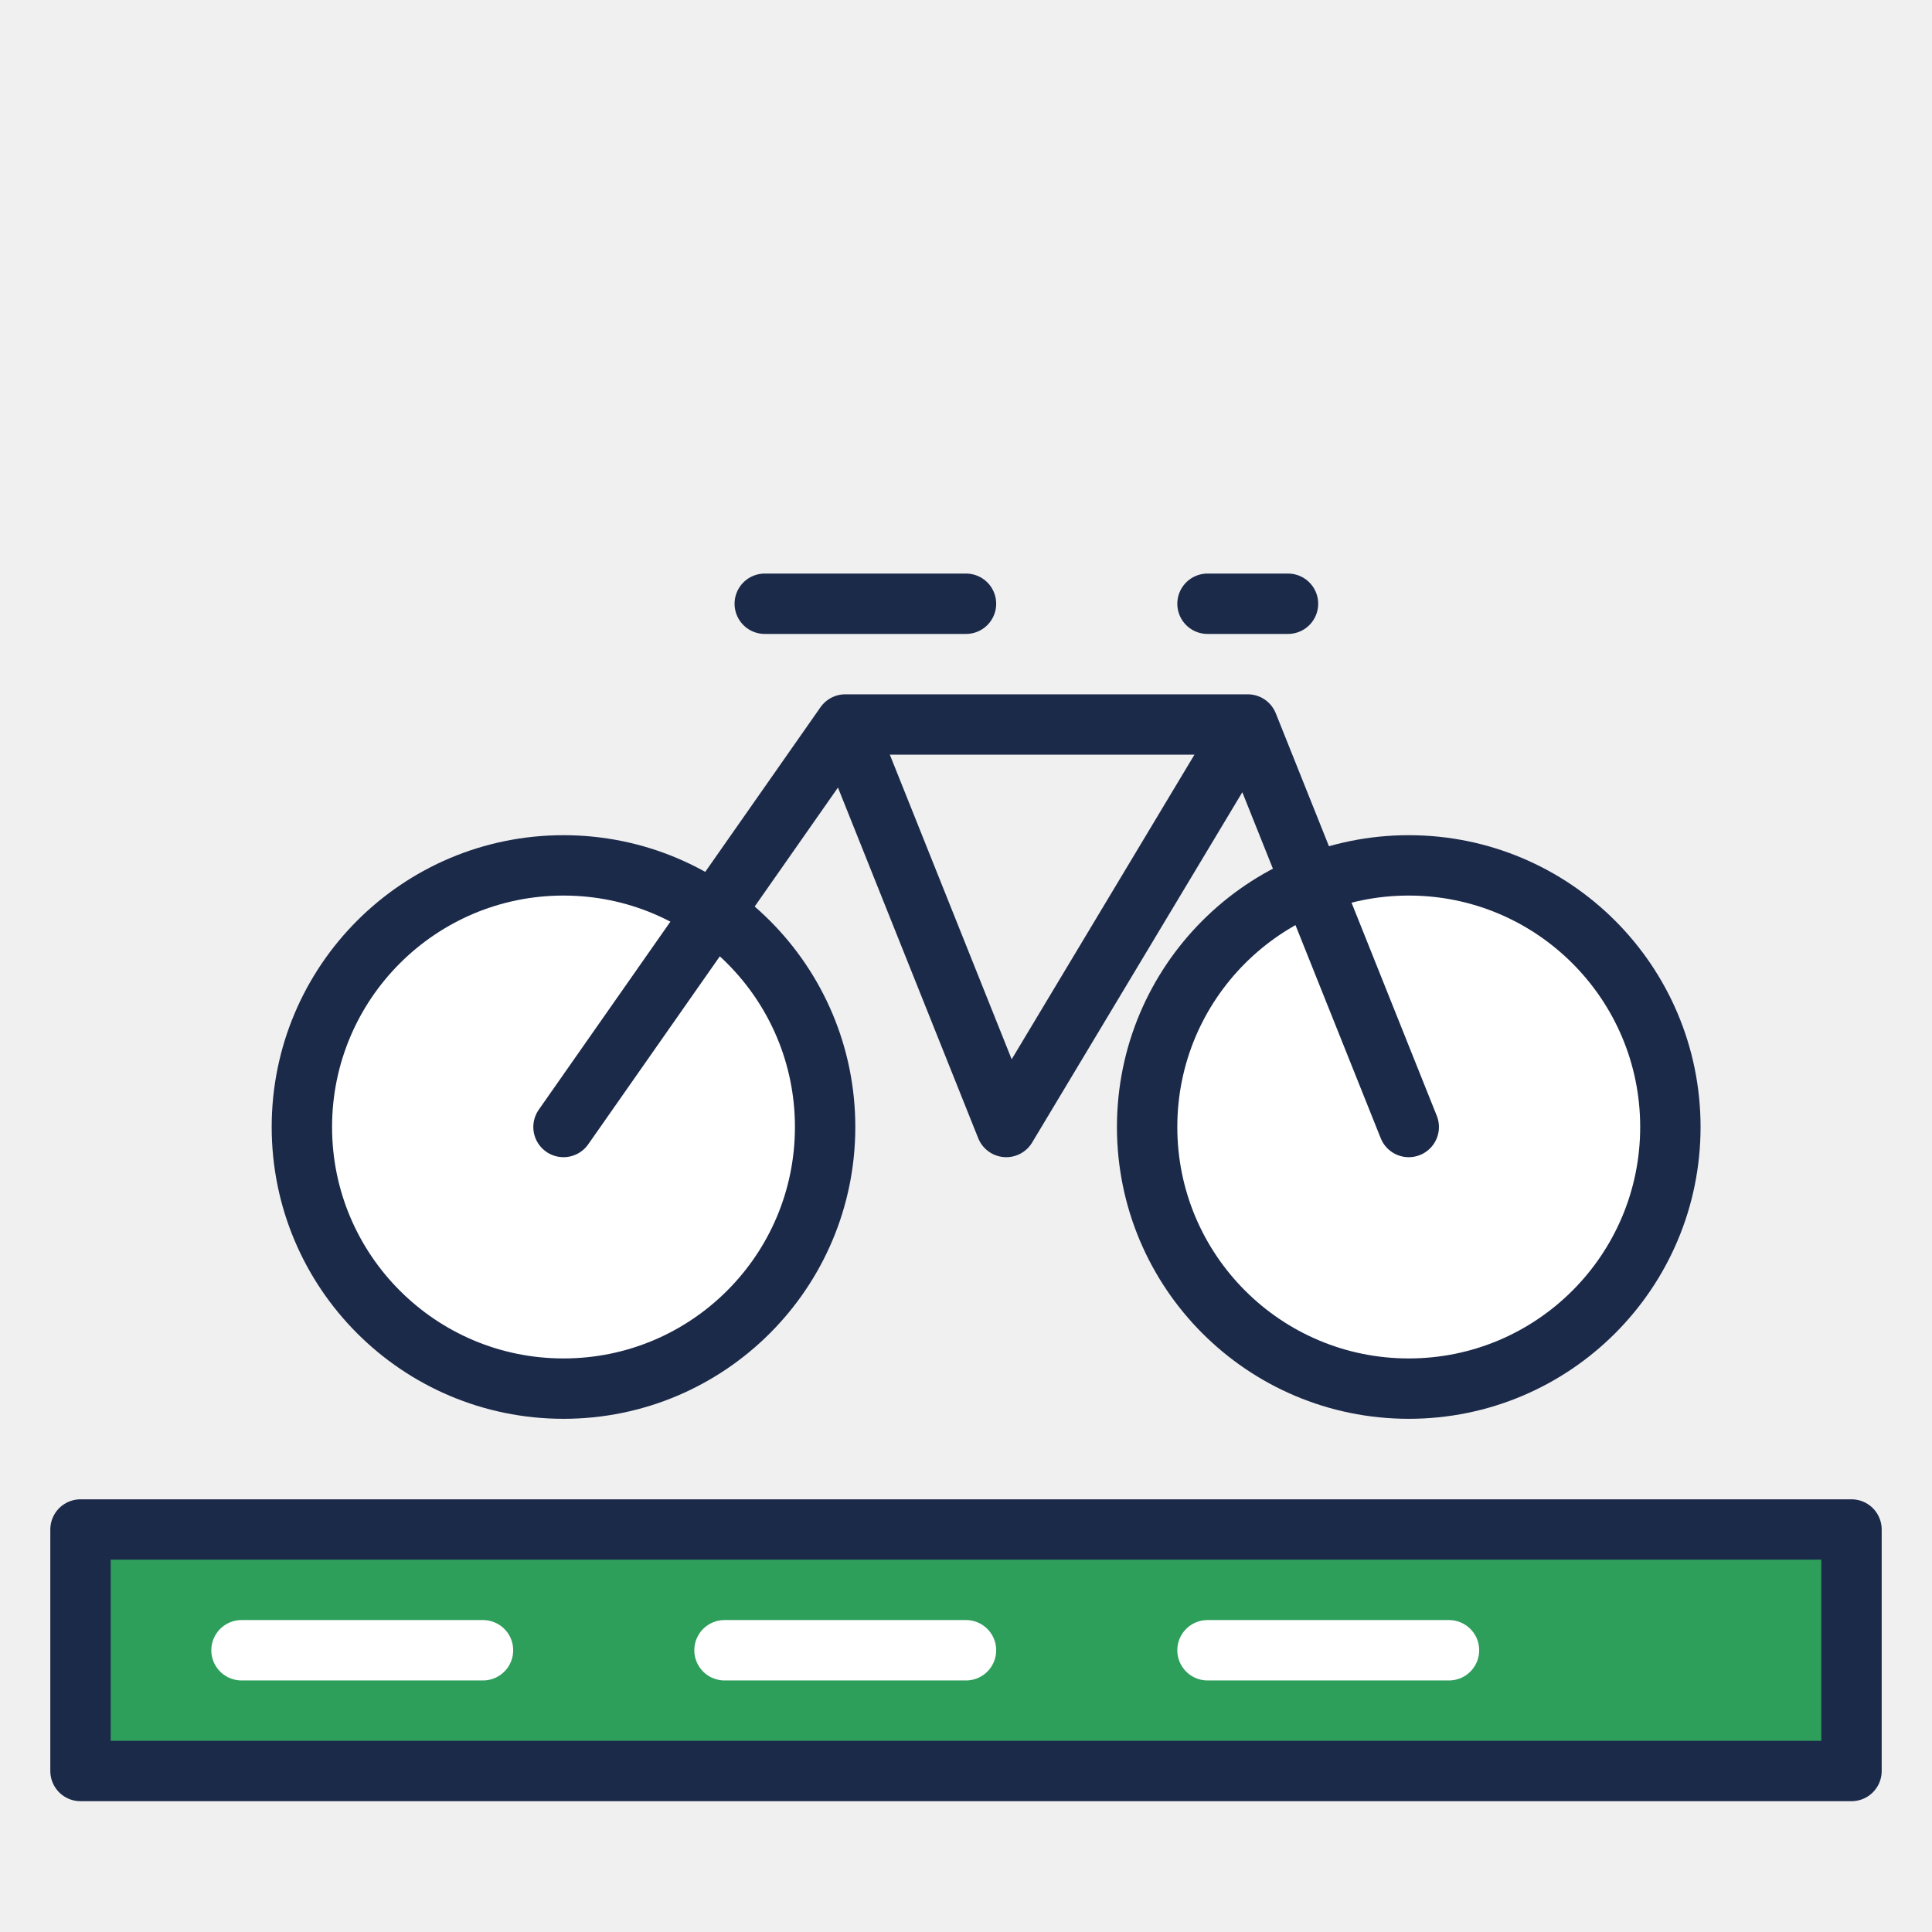
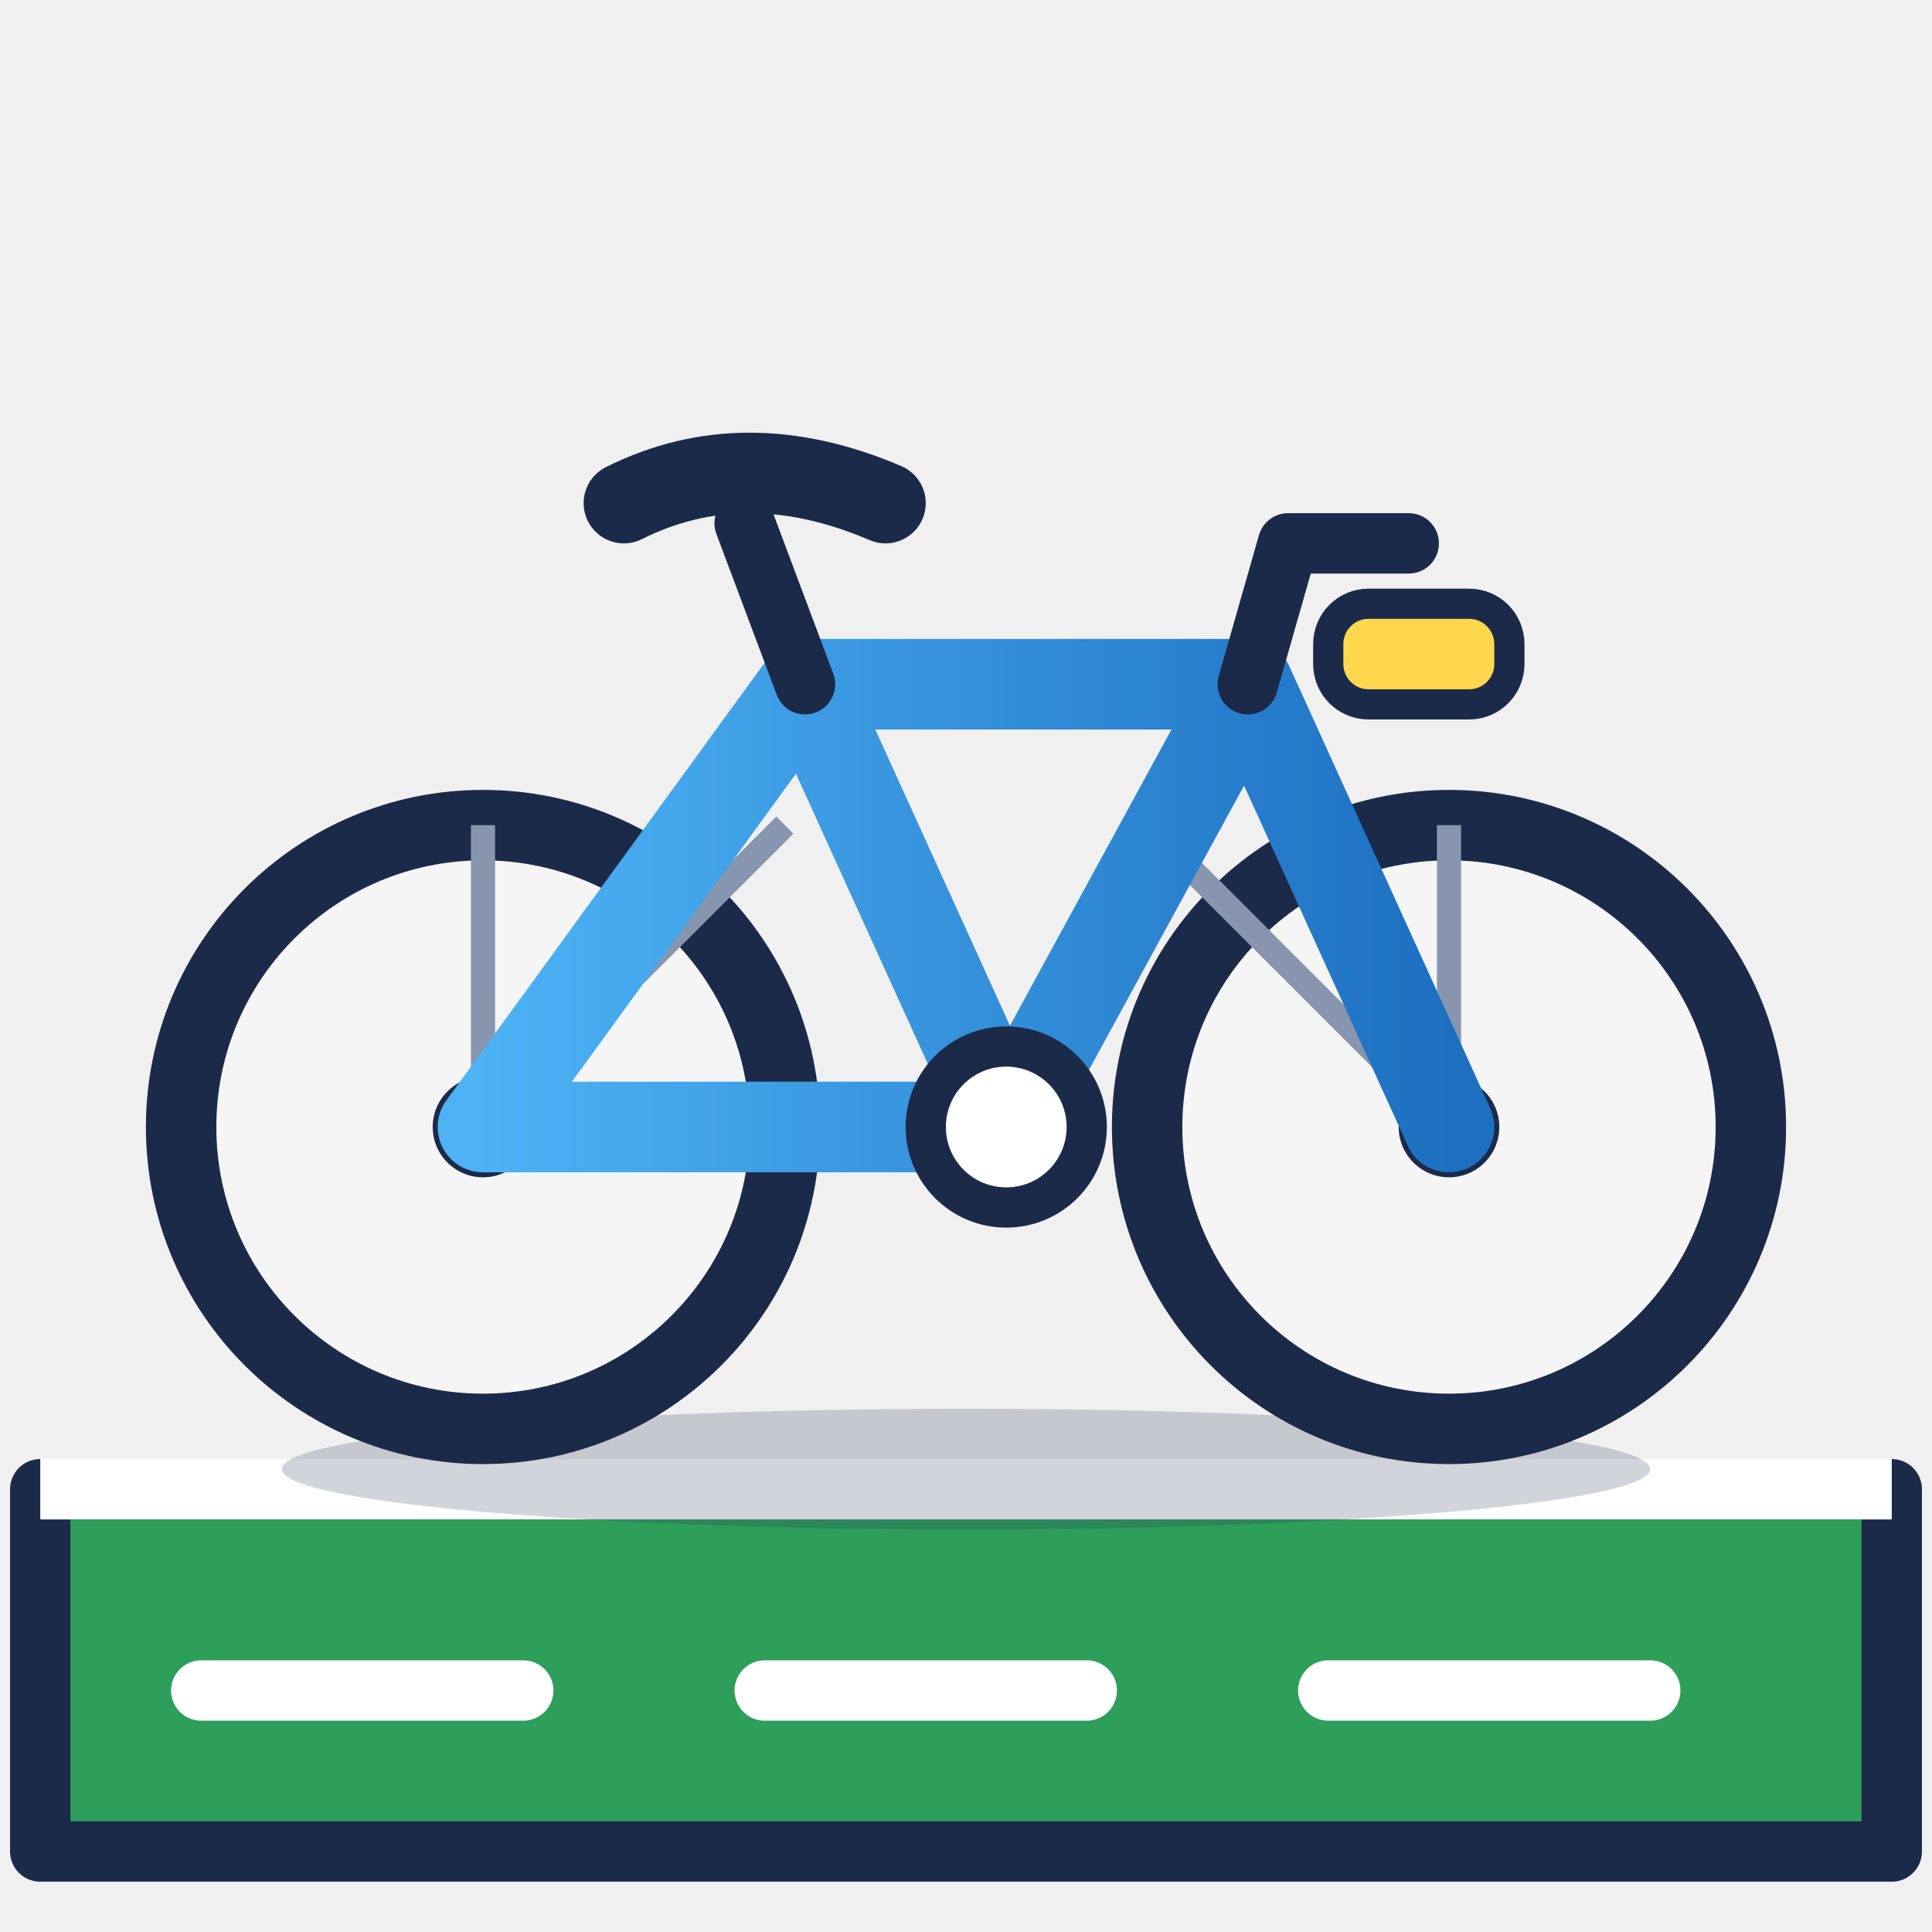
<svg xmlns="http://www.w3.org/2000/svg" width="96" height="96" viewBox="0 0 96 96" fill="none">
-   <path d="M4 76 H92 V88 H4 Z" fill="#2E9E5B" stroke="#1C2A4A" stroke-width="3" stroke-linecap="round" stroke-linejoin="round" />
-   <path d="M12 82 H24 M36 82 H48 M60 82 H72" stroke="#FFFFFF" stroke-width="3" stroke-linecap="round" />
-   <circle cx="28" cy="56" r="13" fill="#FFFFFF" stroke="#1C2A4A" stroke-width="3" stroke-linecap="round" stroke-linejoin="round" />
-   <circle cx="70" cy="56" r="13" fill="#FFFFFF" stroke="#1C2A4A" stroke-width="3" stroke-linecap="round" stroke-linejoin="round" />
-   <path d="M28 56 L42 36 H62 L70 56 M42 36 L50 56 L62 36 M38 30 H48 M60 30 L64 30" stroke="#1C2A4A" stroke-width="3" stroke-linecap="round" stroke-linejoin="round" />
+   <defs>
+     <linearGradient id="fr" x1="0" x2="1">
+       <stop offset="0" stop-color="#4DB3F5" />
+       <stop offset="1" stop-color="#1D6FC0" />
+     </linearGradient>
+   </defs>
+   <path d="M2 74 H94 V92 H2 Z" fill="#2E9E5B" stroke="#1C2A4A" stroke-width="3" stroke-linejoin="round" />
+   <path d="M2 74 H94" stroke="#FFFFFF" stroke-width="3" />
+   <path d="M10 84 H26 M38 84 H54 M66 84 H82" stroke="#FFFFFF" stroke-width="3" stroke-linecap="round" />
+   <ellipse cx="48" cy="73" rx="34" ry="3" fill="#1C2A4A" opacity="0.2" />
+   <circle cx="24" cy="56" r="15" fill="#FFFFFF" fill-opacity="0.35" stroke="#1C2A4A" stroke-width="3.5" />
+   <circle cx="72" cy="56" r="15" fill="#FFFFFF" fill-opacity="0.35" stroke="#1C2A4A" stroke-width="3.5" />
+   <path d="M24 56 L24 41 M24 56 L 39 41 M72 56 L 72 41 M72 56 L57 41" stroke="#8796AE" stroke-width="1.2" />
+   <circle cx="24" cy="56" r="2.5" fill="#1C2A4A" />
+   <circle cx="72" cy="56" r="2.5" fill="#1C2A4A" />
+   <path d="M24 56 L 40 34 H 62 L 72 56 M40 34 L 50 56 L 62 34 M50 56 H 24" stroke="url(#fr)" stroke-width="4.5" stroke-linejoin="round" stroke-linecap="round" />
+   <path d="M40 34 L 37 26" stroke="#1C2A4A" stroke-width="3" stroke-linecap="round" />
+   <path d="M31 25 Q 37 22 44 25" stroke="#1C2A4A" stroke-width="4" stroke-linecap="round" />
+   <path d="M62 34 L 64 27 H 70" stroke="#1C2A4A" stroke-width="3" stroke-linecap="round" stroke-linejoin="round" />
+   <circle cx="50" cy="56" r="4" fill="#FFFFFF" stroke="#1C2A4A" stroke-width="2" />
+   <rect x="66" y="30" width="9" height="5" rx="2" fill="#FFD84D" stroke="#1C2A4A" stroke-width="1.5" />
</svg>
